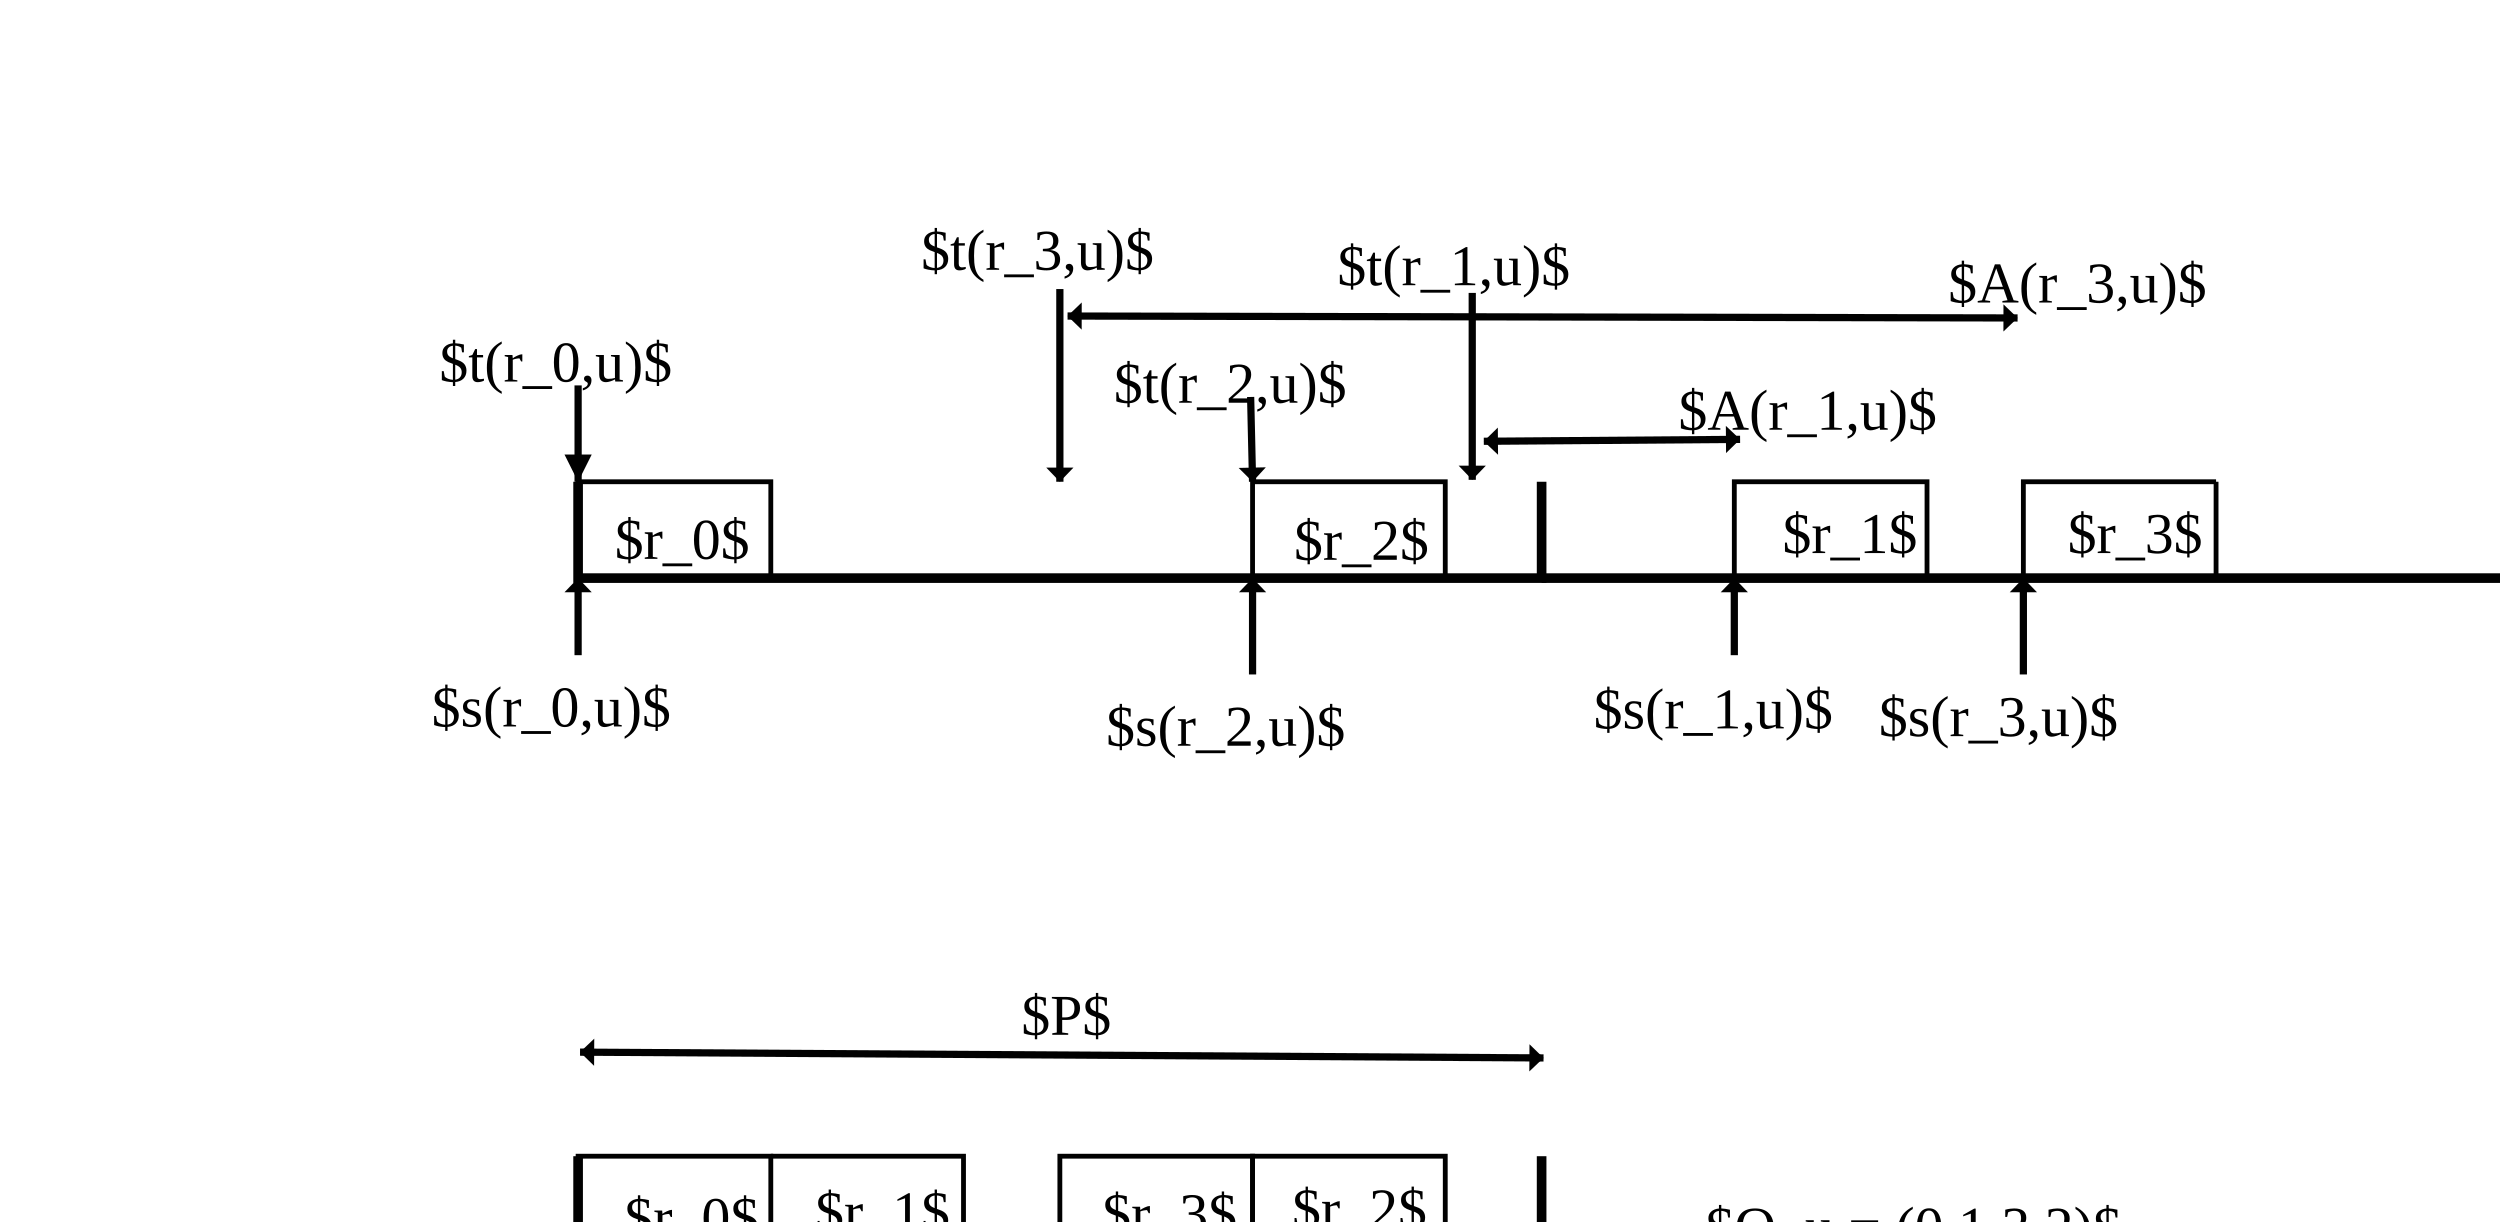
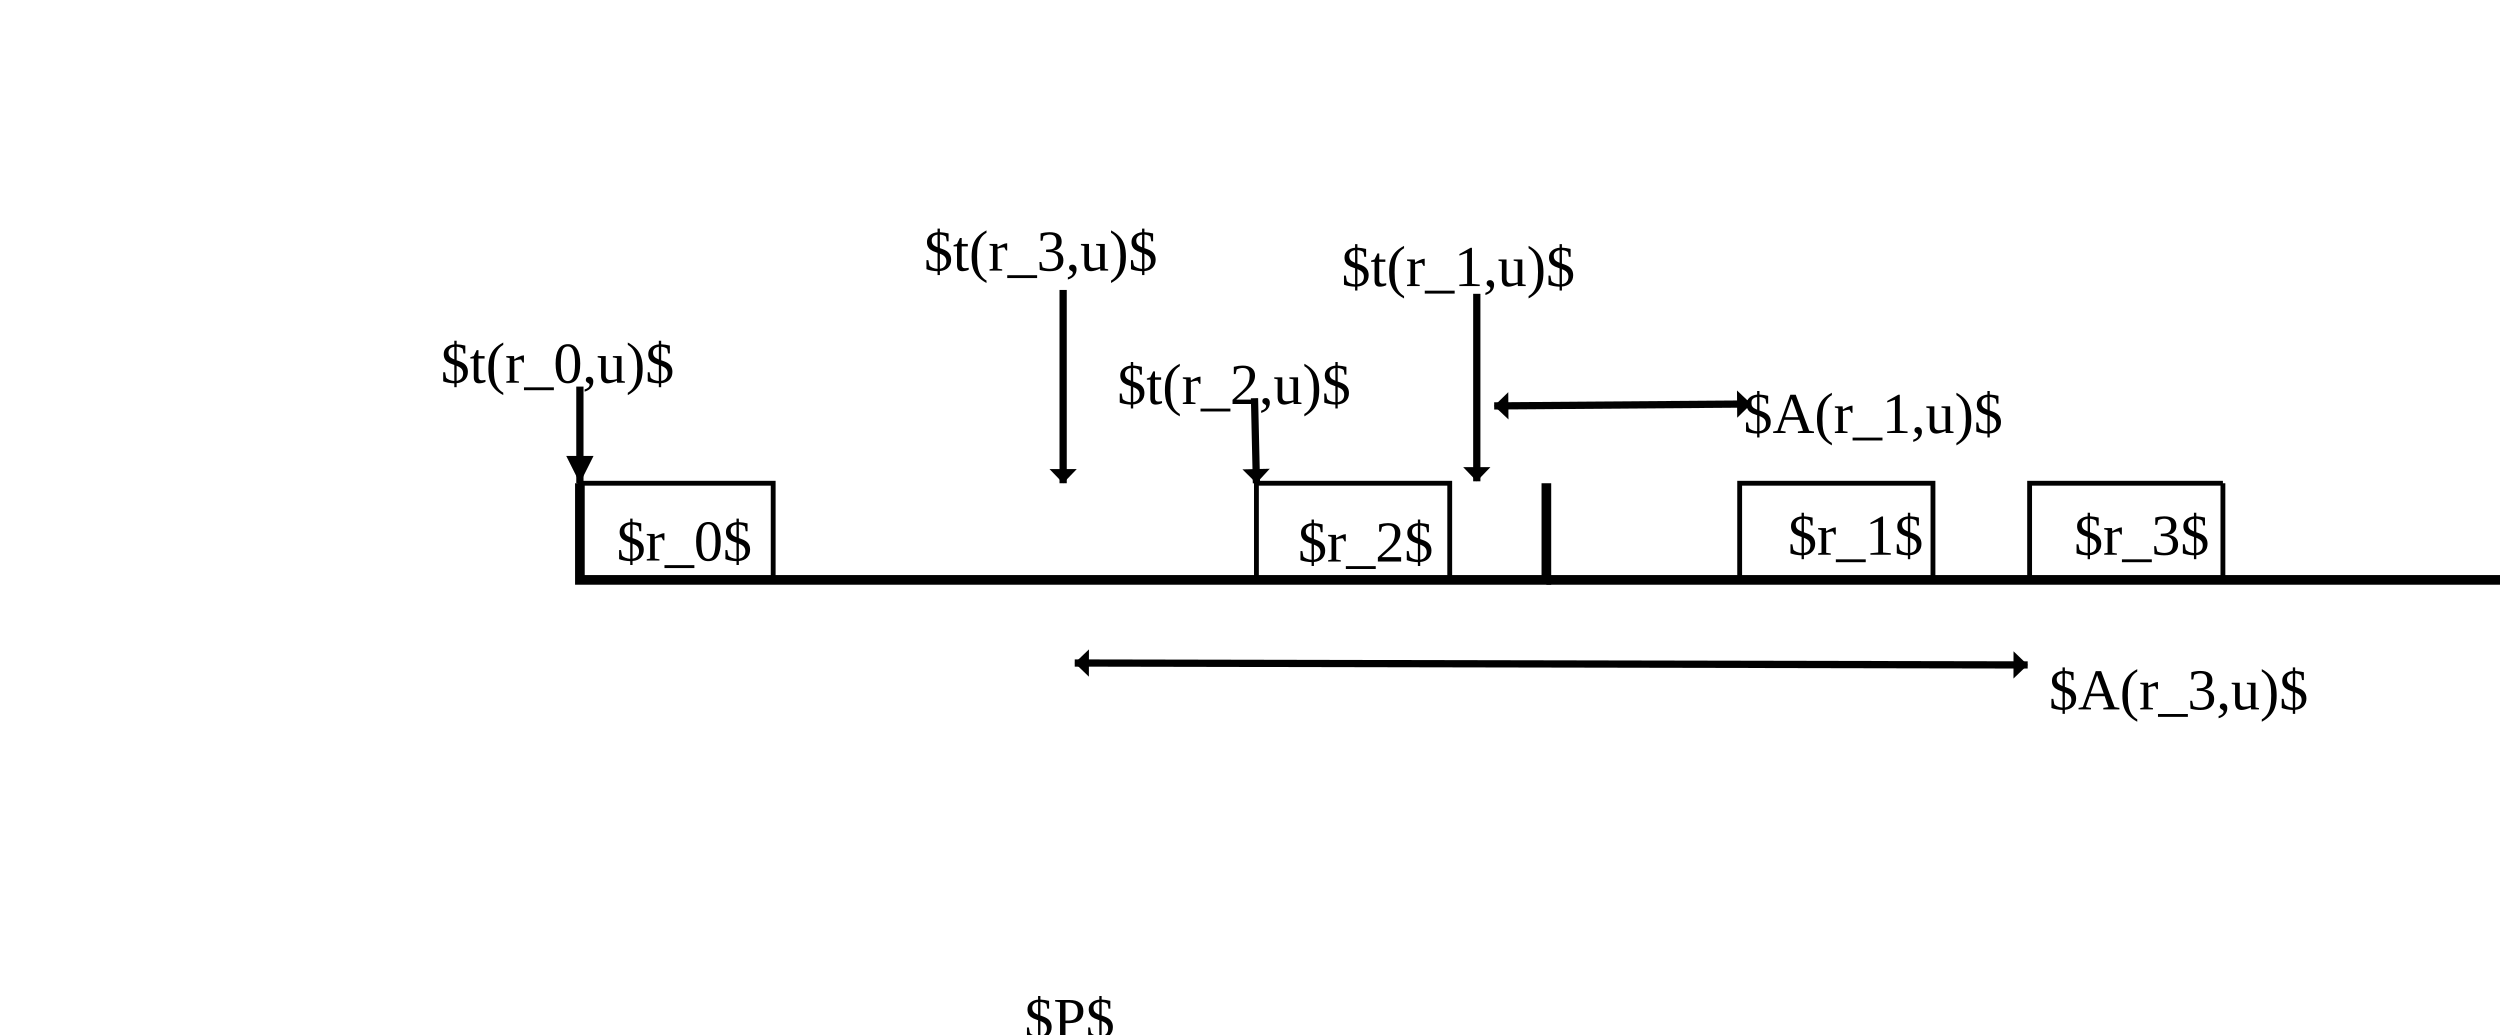
<svg xmlns="http://www.w3.org/2000/svg" xmlns:ns1="http://latexdraw.sourceforge.net/namespaces/latexdraw" version="1.1" baseProfile="full">
  <g>
    <g ns1:type="joinedLines" id="id100435432">
      <polyline points="120.0,120.0 120.0,100.0 160.0,100.0 160.0,120.0 " stroke-width="1.0" stroke="#010101" fill="none" ns1:rotationAngle="0.0" />
    </g>
    <g ns1:type="joinedLines" id="id362537557">
      <polyline points="260.0,120.0 260.0,100.0 300.0,100.0 300.0,120.0 " stroke-width="1.0" stroke="#010101" fill="none" ns1:rotationAngle="0.0" />
    </g>
    <g ns1:type="joinedLines" id="id538055734">
      <polyline points="360.0,120.0 360.0,100.0 400.0,100.0 400.0,120.0 " stroke-width="1.0" stroke="#010101" fill="none" ns1:rotationAngle="0.0" />
    </g>
    <g ns1:type="joinedLines" id="id1219071194">
      <polyline points="420.0,120.0 420.0,100.0 460.0,100.0 " stroke-width="1.0" stroke="#010101" fill="none" ns1:rotationAngle="0.0" />
    </g>
    <g ns1:type="joinedLines" id="id958009379">
      <polyline points="460.0,120.0 460.0,100.0 " stroke-width="1.0" stroke="#010101" ns1:rotationAngle="0.0" />
    </g>
    <g ns1:type="joinedLines" id="id1838649386">
      <polyline points="120.0,100.0 120.0,120.0 320.0,120.0 320.0,100.0 " stroke-width="2.0" stroke="#010101" fill="none" ns1:rotationAngle="0.0" />
    </g>
    <g ns1:type="joinedLines" id="id1166647352">
      <polyline points="320.0,120.0 520.0,120.0 520.0,100.0 " stroke-width="2.0" stroke="#010101" fill="none" ns1:rotationAngle="0.0" />
    </g>
    <g ns1:type="joinedLines" id="id493877575">
      <polyline points="120.0,260.0 120.0,240.0 160.0,240.0 160.0,260.0 " stroke-width="1.0" stroke="#010101" fill="none" ns1:rotationAngle="0.0" />
    </g>
    <g ns1:type="joinedLines" id="id1624577778">
      <polyline points="160.0,240.0 200.0,240.0 200.0,260.0 " stroke-width="1.0" stroke="#010101" fill="none" ns1:rotationAngle="0.0" />
    </g>
    <g ns1:type="joinedLines" id="id252054680">
      <polyline points="220.0,260.0 220.0,240.0 260.0,240.0 260.0,260.0 260.0,260.0 " stroke-width="1.0" stroke="#010101" fill="none" ns1:rotationAngle="0.0" />
    </g>
    <g ns1:type="joinedLines" id="id2313038">
      <polyline points="260.0,260.0 260.0,240.0 300.0,240.0 300.0,260.0 " stroke-width="1.0" stroke="#010101" fill="none" ns1:rotationAngle="0.0" />
    </g>
    <g ns1:type="joinedLines" id="id1500827688">
      <polyline points="120.0,240.0 120.0,260.0 320.0,260.0 320.0,240.0 " stroke-width="2.0" stroke="#010101" fill="none" ns1:rotationAngle="0.0" />
    </g>
    <g ns1:type="text" id="id1807436521" fill="black" ns1:position="bl">
      <text x="91.2" y="79.2">$t(r_0,u)$</text>
    </g>
    <g ns1:type="text" id="id8783478" fill="black" ns1:position="bl">
      <text x="231.2" y="83.6">$t(r_2,u)$</text>
    </g>
    <g ns1:type="text" id="id633395597" fill="black" ns1:position="bl">
      <text x="277.6" y="59.2">$t(r_1,u)$</text>
    </g>
    <g ns1:type="text" id="id142113758" fill="black" ns1:position="bl">
      <text x="191.2" y="56.0">$t(r_3,u)$</text>
    </g>
-     <g ns1:type="text" id="id1444443827" fill="black" ns1:position="bl">
-       <text x="89.6" y="150.8">$s(r_0,u)$</text>
-     </g>
-     <g ns1:type="text" id="id1319318378" fill="black" ns1:position="bl">
-       <text x="229.6" y="154.8">$s(r_2,u)$</text>
-     </g>
-     <g ns1:type="text" id="id273611497" fill="black" ns1:position="bl">
-       <text x="330.8" y="151.2">$s(r_1,u)$</text>
-     </g>
-     <g ns1:type="text" id="id846084977" fill="black" ns1:position="bl">
-       <text x="390.0" y="152.8">$s(r_3,u)$</text>
-     </g>
    <g ns1:type="text" id="id1696518488" fill="black" ns1:position="bl">
      <text x="127.6" y="116.0">$r_0$</text>
    </g>
    <g ns1:type="text" id="id1222709679" fill="black" ns1:position="bl">
      <text x="268.6" y="116.2">$r_2$</text>
    </g>
    <g ns1:type="text" id="id1590797469" fill="black" ns1:position="bl">
      <text x="370.0" y="114.8">$r_1$</text>
    </g>
    <g ns1:type="text" id="id761921224" fill="black" ns1:position="bl">
      <text x="429.2" y="114.8">$r_3$</text>
    </g>
    <g ns1:type="joinedLines" id="id1367357123">
      <polyline points="120.0,100.0 120.0,80.0 " stroke-width="1.5" stroke="#010101" ns1:rotationAngle="0.0" marker-start="url(#arrow0-1367357123)" />
    </g>
    <g ns1:type="joinedLines" id="id1075094294">
      <polyline points="260.0,100.0 259.6,82.4 " stroke-width="1.5" stroke="#010101" ns1:rotationAngle="0.0" marker-start="url(#arrow0-1075094294)" />
    </g>
    <g ns1:type="joinedLines" id="id1913624274">
      <polyline points="305.6,99.6 305.6,60.8 " stroke-width="1.5" stroke="#010101" ns1:rotationAngle="0.0" marker-start="url(#arrow0-1913624274)" />
    </g>
    <g ns1:type="joinedLines" id="id568264119">
      <polyline points="220.0,100.0 220.0,60.0 " stroke-width="1.5" stroke="#010101" ns1:rotationAngle="0.0" marker-start="url(#arrow0-568264119)" />
    </g>
-     <g ns1:type="joinedLines" id="id1094489921">
-       <polyline points="120,120 120,136 " stroke-width="1.5" stroke="#010101" ns1:rotationAngle="0.0" marker-start="url(#arrow0-1094489921)" />
-     </g>
-     <g ns1:type="joinedLines" id="id1816417111">
-       <polyline points="260.0,120.0 260.0,140.0 " stroke-width="1.5" stroke="#010101" ns1:rotationAngle="0.0" marker-start="url(#arrow0-1816417111)" />
-     </g>
-     <g ns1:type="joinedLines" id="id1609681342">
-       <polyline points="360,120 360,136 " stroke-width="1.5" stroke="#010101" ns1:rotationAngle="0.0" marker-start="url(#arrow0-1609681342)" />
-     </g>
-     <g ns1:type="joinedLines" id="id1553225670">
-       <polyline points="420.0,120.0 420.0,140.0 " stroke-width="1.5" stroke="#010101" ns1:rotationAngle="0.0" marker-start="url(#arrow0-1553225670)" />
-     </g>
    <g ns1:type="joinedLines" id="id1639902060">
-       <polyline points="308,91.6 361.2,91.2 " stroke-width="1.5" stroke="#010101" ns1:rotationAngle="0.0" marker-start="url(#arrow0-1639902060)" marker-end="url(#arrow1-1639902060)" />
+       <polyline points="309.2,84 362.4,83.6 " stroke-width="1.5" stroke="#010101" ns1:rotationAngle="0.0" marker-start="url(#arrow0-1639902060)" marker-end="url(#arrow1-1639902060)" />
    </g>
    <g ns1:type="joinedLines" id="id786339185">
-       <polyline points="221.6,65.6 418.8,66 " stroke-width="1.5" stroke="#010101" ns1:rotationAngle="0.0" marker-start="url(#arrow0-786339185)" marker-end="url(#arrow1-786339185)" />
+       <polyline points="222.4,137.2 419.6,137.6 " stroke-width="1.5" stroke="#010101" ns1:rotationAngle="0.0" marker-start="url(#arrow0-786339185)" marker-end="url(#arrow1-786339185)" />
    </g>
    <g ns1:type="text" id="id352865945" fill="black" ns1:position="bl">
-       <text x="404.4" y="62.8">$A(r_3,u)$</text>
+       <text x="424" y="146.8">$A(r_3,u)$</text>
    </g>
    <g ns1:type="text" id="id1172948263" fill="black" ns1:position="bl">
-       <text x="348.4" y="89.2">$A(r_1,u)$</text>
+       <text x="360.8" y="89.6">$A(r_1,u)$</text>
    </g>
    <g ns1:type="joinedLines" id="id1110147808">
      <polyline points="120.4,218.4 320.4,219.6 " stroke-width="1.5" stroke="#010101" ns1:rotationAngle="0.0" marker-start="url(#arrow0-1110147808)" marker-end="url(#arrow1-1110147808)" />
    </g>
    <g ns1:type="text" id="id1756938862" fill="#010101" ns1:position="bl">
      <text x="212" y="214.8">$P$</text>
    </g>
    <g ns1:type="text" id="id1619614418" fill="black" ns1:position="bl">
      <text x="129.6" y="256.8">$r_0$</text>
    </g>
    <g ns1:type="text" id="id849187573" fill="black" ns1:position="bl">
      <text x="268.2" y="255.0">$r_2$</text>
    </g>
    <g ns1:type="text" id="id1029683449" fill="black" ns1:position="bl">
      <text x="169.2" y="255.6">$r_1$</text>
    </g>
    <g ns1:type="text" id="id999200324" fill="black" ns1:position="bl">
      <text x="228.8" y="256">$r_3$</text>
-     </g>
-     <g ns1:type="text" id="id1036135172" fill="black" ns1:position="bl">
-       <text x="128.0" y="298.4">$ns(r_0,r_i,u)$</text>
-     </g>
-     <g ns1:type="joinedLines" id="id691968891">
-       <polyline points="119.6,260.4 119.6,278.8 " stroke-width="1.5" stroke="#010101" ns1:rotationAngle="0.0" marker-start="url(#arrow0-691968891)" />
-     </g>
-     <g ns1:type="joinedLines" id="id1158333984">
-       <polyline points="259.6,260.8 259.6,280.4 " stroke-width="1.5" stroke="#010101" ns1:rotationAngle="0.0" marker-start="url(#arrow0-1158333984)" />
-     </g>
-     <g ns1:type="joinedLines" id="id985533702">
-       <polyline points="160.8,261.6 160.8,279.6 " stroke-width="1.5" stroke="#010101" ns1:rotationAngle="0.0" marker-start="url(#arrow0-985533702)" />
-     </g>
-     <g ns1:type="joinedLines" id="id1758572014">
-       <polyline points="220,261.6 220,278.4 " stroke-width="1.5" stroke="#010101" ns1:rotationAngle="0.0" marker-start="url(#arrow0-1758572014)" />
    </g>
    <g ns1:type="text" id="id1091880981" fill="black" ns1:position="bl">
      <text x="532.8" y="99.2">$S_u = \{1,3\}$</text>
    </g>
    <g ns1:type="text" id="id1148174551" fill="black" ns1:position="bl">
      <text x="354" y="258.8">$O_u = (0,1,3,2)$</text>
    </g>
  </g>
  <defs>
    <marker overflow="visible" orient="auto" id="arrow0-1367357123">
      <path d="M 0.0 0.0 L 3.764 1.882 L 3.764 0.0 L 3.764 -1.882 z " ns1:arrSizeNum="2.0" fill="#010101" />
    </marker>
    <marker overflow="visible" orient="auto" id="arrow0-1075094294">
      <path d="M 0.0 0.0 L 1.957 1.882 L 1.957 0.0 L 1.957 -1.882 z " ns1:arrSizeNum="2.0" fill="#010101" />
    </marker>
    <marker overflow="visible" orient="auto" id="arrow0-1913624274">
      <path d="M 0.0 0.0 L 1.957 1.882 L 1.957 0.0 L 1.957 -1.882 z " ns1:arrSizeNum="2.0" fill="#010101" />
    </marker>
    <marker overflow="visible" orient="auto" id="arrow0-568264119">
      <path d="M 0.0 0.0 L 1.957 1.882 L 1.957 0.0 L 1.957 -1.882 z " ns1:arrSizeNum="2.0" fill="#010101" />
    </marker>
-     <marker overflow="visible" orient="auto" id="arrow0-1094489921">
-       <path d="M 0.0 0.0 L 1.957 1.882 L 1.957 0.0 L 1.957 -1.882 z " ns1:arrSizeNum="2.0" fill="#010101" />
-     </marker>
-     <marker overflow="visible" orient="auto" id="arrow0-1816417111">
-       <path d="M 0.0 0.0 L 1.957 1.882 L 1.957 0.0 L 1.957 -1.882 z " ns1:arrSizeNum="2.0" fill="#010101" />
-     </marker>
-     <marker overflow="visible" orient="auto" id="arrow0-1609681342">
-       <path d="M 0.0 0.0 L 1.957 1.882 L 1.957 0.0 L 1.957 -1.882 z " ns1:arrSizeNum="2.0" fill="#010101" />
-     </marker>
-     <marker overflow="visible" orient="auto" id="arrow0-1553225670">
-       <path d="M 0.0 0.0 L 1.957 1.882 L 1.957 0.0 L 1.957 -1.882 z " ns1:arrSizeNum="2.0" fill="#010101" />
-     </marker>
    <marker overflow="visible" orient="auto" id="arrow0-1639902060">
      <path d="M 0.0 0.0 L 1.957 1.882 L 1.957 0.0 L 1.957 -1.882 z " ns1:arrSizeNum="2.0" fill="#010101" />
    </marker>
    <marker overflow="visible" orient="auto" id="arrow1-1639902060">
      <path d="M 0.0 0.0 L -1.957 1.882 L -1.957 0.0 L -1.957 -1.882 z " ns1:arrSizeNum="2.0" fill="#010101" />
    </marker>
    <marker overflow="visible" orient="auto" id="arrow0-786339185">
      <path d="M 0.0 0.0 L 1.957 1.882 L 1.957 0.0 L 1.957 -1.882 z " ns1:arrSizeNum="2.0" fill="#010101" />
    </marker>
    <marker overflow="visible" orient="auto" id="arrow1-786339185">
      <path d="M 0.0 0.0 L -1.957 1.882 L -1.957 0.0 L -1.957 -1.882 z " ns1:arrSizeNum="2.0" fill="#010101" />
    </marker>
    <marker overflow="visible" orient="auto" id="arrow0-1110147808">
      <path d="M 0.0 0.0 L 1.957 1.882 L 1.957 0.0 L 1.957 -1.882 z " ns1:arrSizeNum="2.0" fill="#010101" />
    </marker>
    <marker overflow="visible" orient="auto" id="arrow1-1110147808">
      <path d="M 0.0 0.0 L -1.957 1.882 L -1.957 0.0 L -1.957 -1.882 z " ns1:arrSizeNum="2.0" fill="#010101" />
    </marker>
-     <marker overflow="visible" orient="auto" id="arrow0-691968891">
-       <path d="M 0.0 0.0 L 1.957 1.882 L 1.957 0.0 L 1.957 -1.882 z " ns1:arrSizeNum="2.0" fill="#010101" />
-     </marker>
-     <marker overflow="visible" orient="auto" id="arrow0-1158333984">
-       <path d="M 0.0 0.0 L 1.957 1.882 L 1.957 0.0 L 1.957 -1.882 z " ns1:arrSizeNum="2.0" fill="#010101" />
-     </marker>
-     <marker overflow="visible" orient="auto" id="arrow0-985533702">
-       <path d="M 0.0 0.0 L 1.957 1.882 L 1.957 0.0 L 1.957 -1.882 z " ns1:arrSizeNum="2.0" fill="#010101" />
-     </marker>
-     <marker overflow="visible" orient="auto" id="arrow0-1758572014">
-       <path d="M 0.0 0.0 L 1.957 1.882 L 1.957 0.0 L 1.957 -1.882 z " ns1:arrSizeNum="2.0" fill="#010101" />
-     </marker>
  </defs>
</svg>
